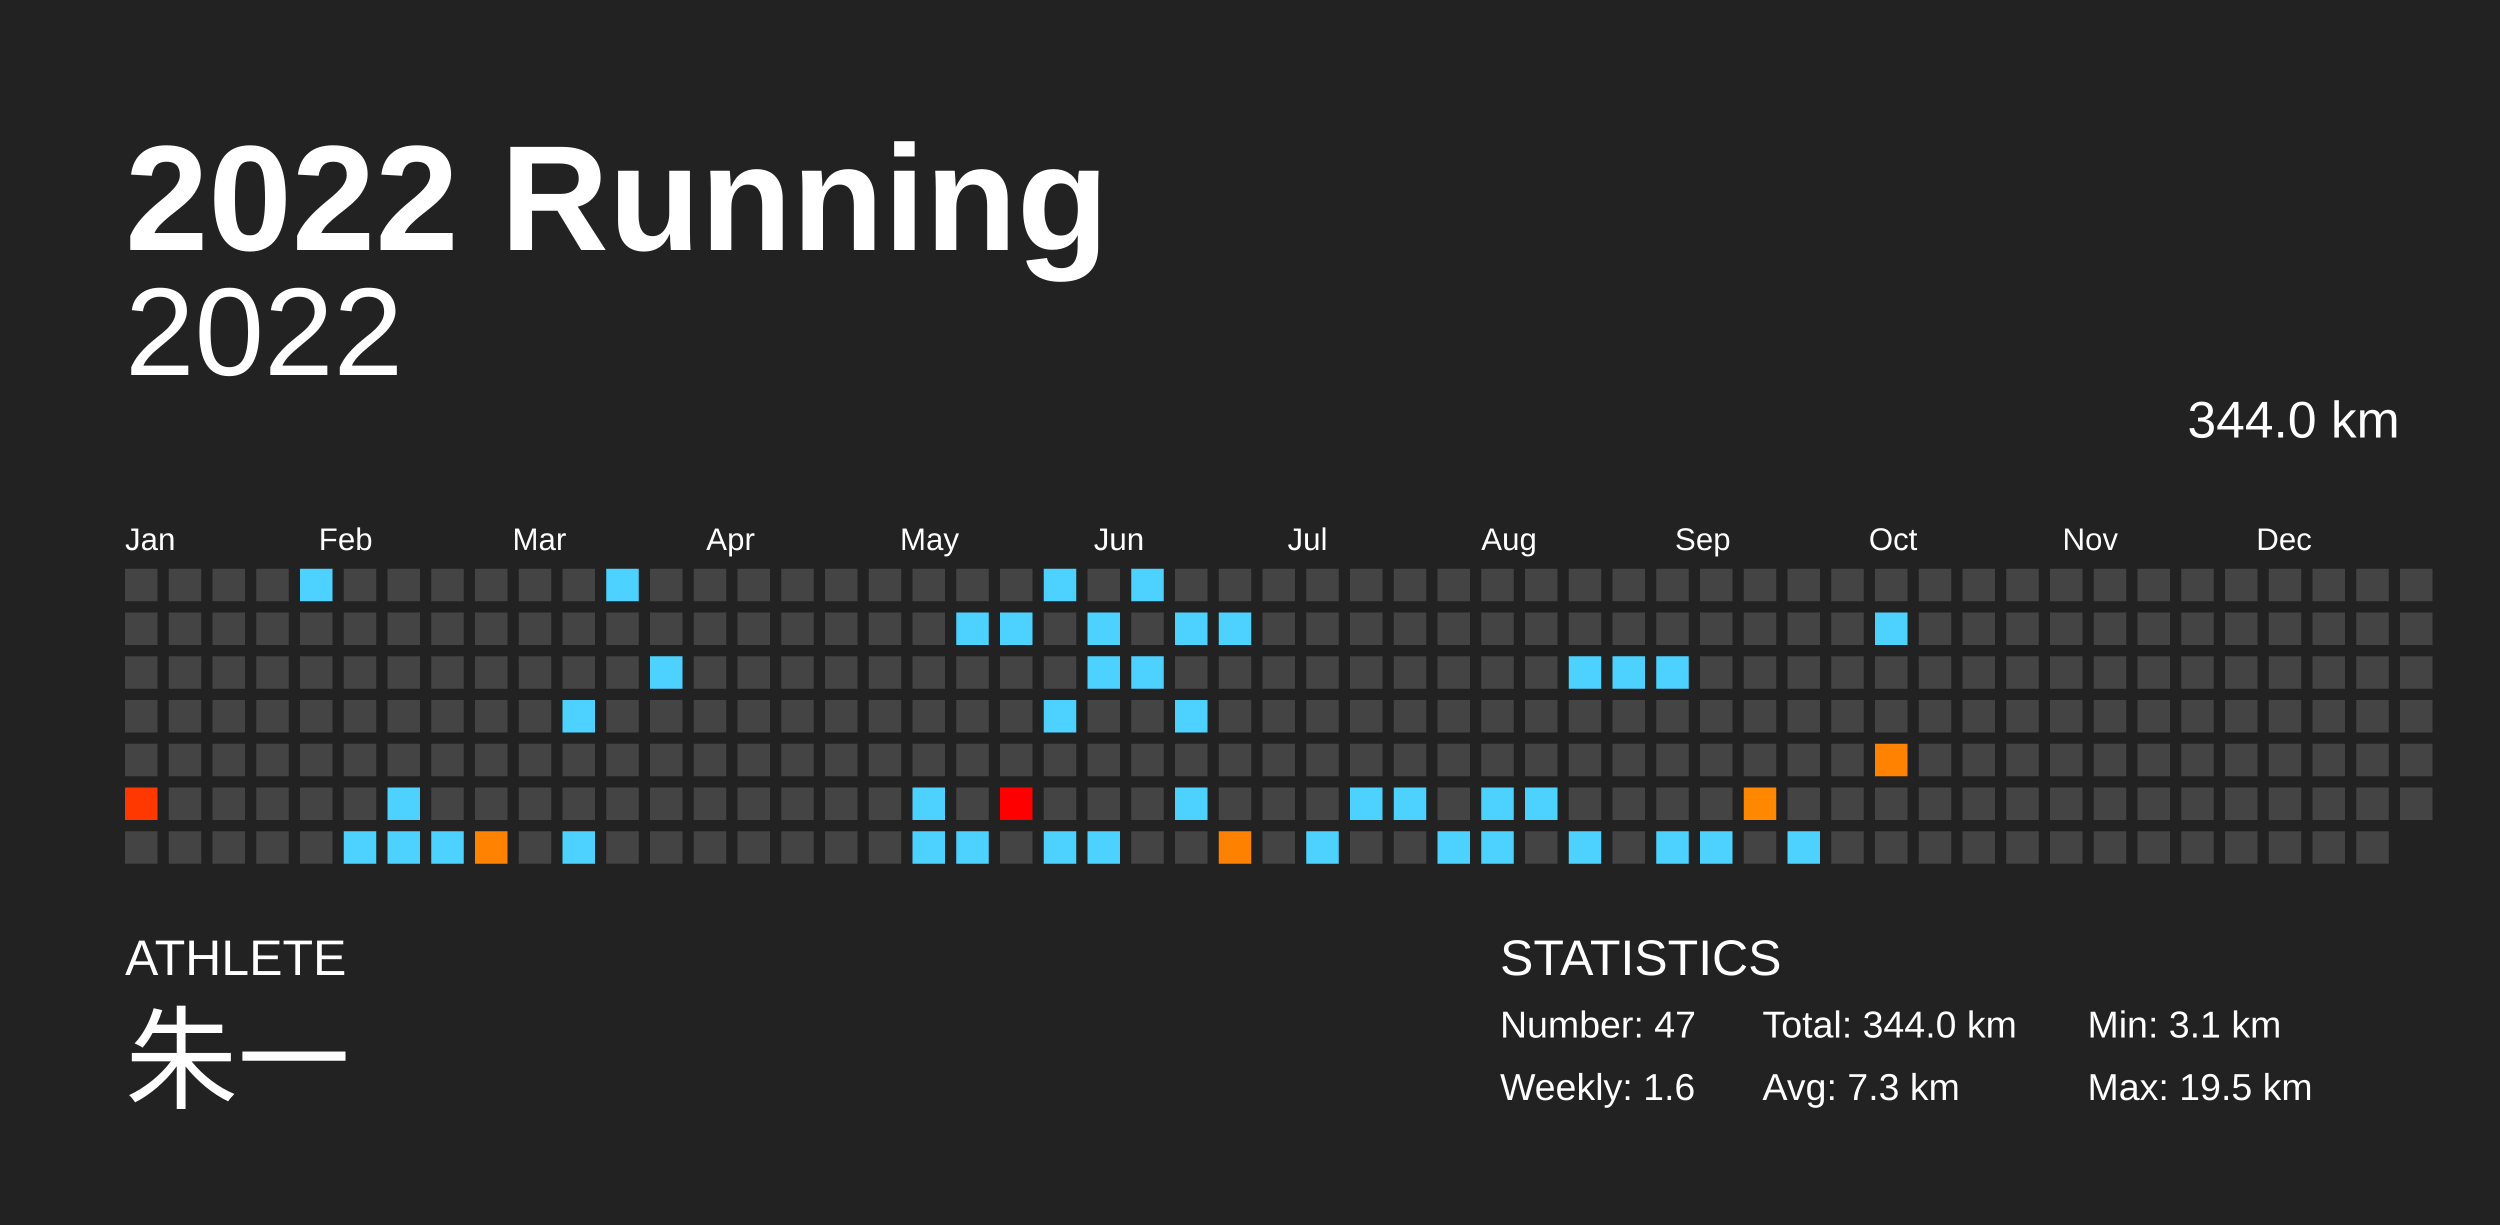
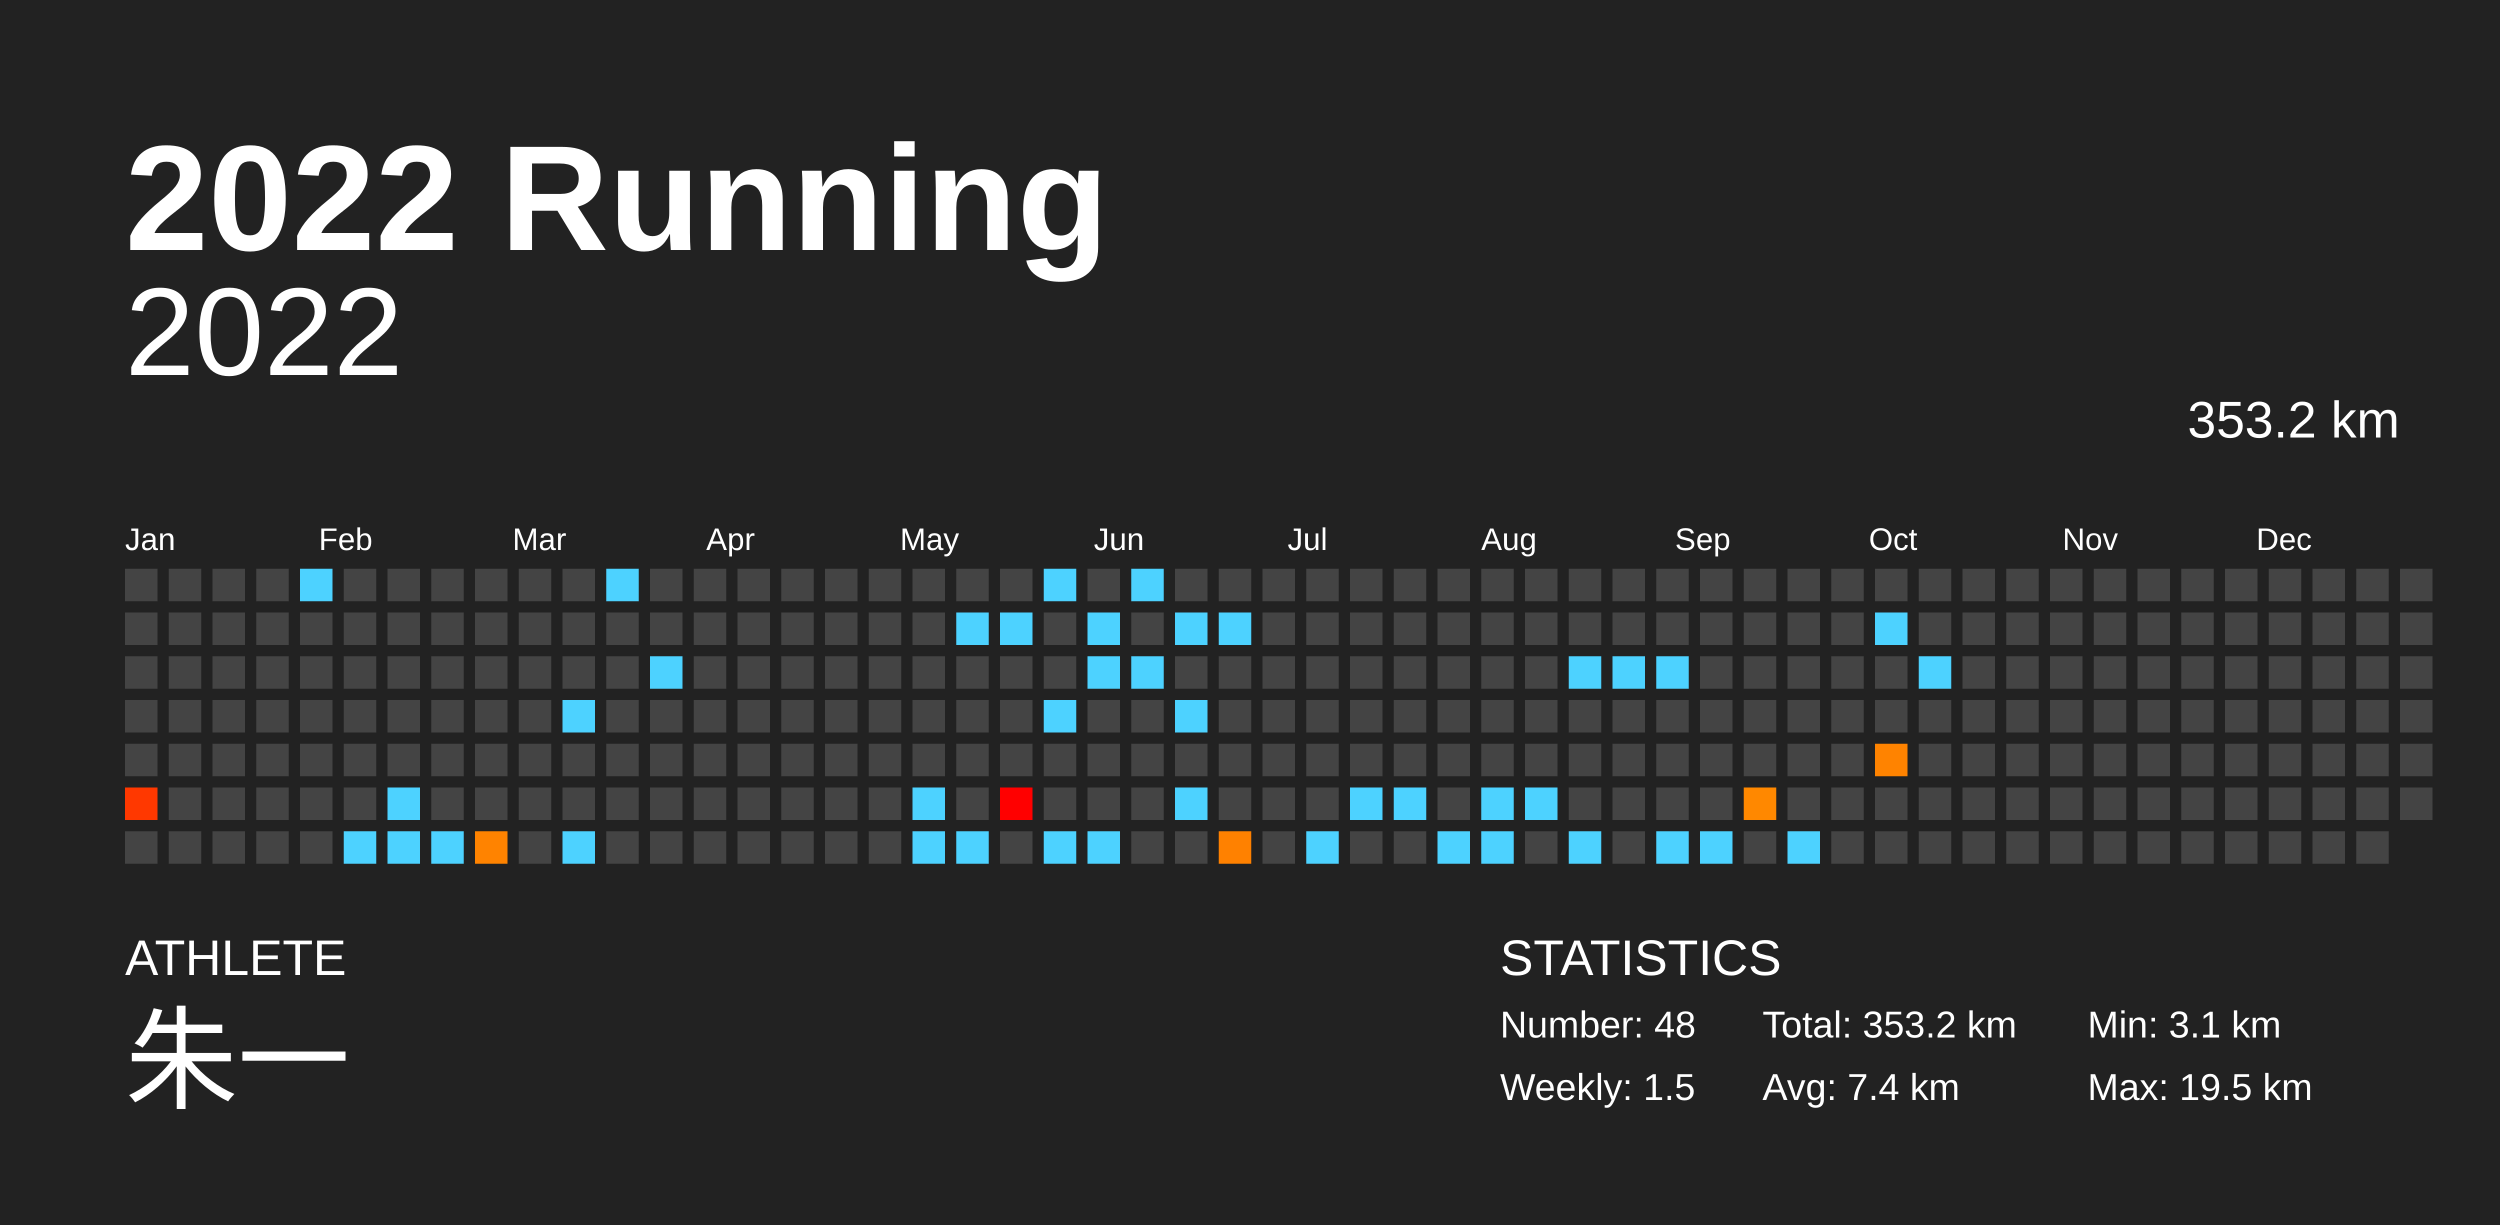
<svg xmlns="http://www.w3.org/2000/svg" baseProfile="full" height="98mm" version="1.1" viewBox="0,0,200,98" width="200mm">
  <defs />
  <rect fill="#222222" height="98" width="200" x="0" y="0" />
  <text fill="#FFFFFF" style="font-size:12px; font-family:Arial; font-weight:bold;" x="10" y="20">2022 Running</text>
  <text fill="#FFFFFF" style="font-size:4px; font-family:Arial" x="10" y="78">ATHLETE</text>
  <text fill="#FFFFFF" style="font-size:9px; font-family:Arial" x="10" y="88">朱一</text>
  <text fill="#FFFFFF" style="font-size:4px; font-family:Arial" x="120" y="78">STATISTICS</text>
-   <text fill="#FFFFFF" style="font-size:3px; font-family:Arial" x="120" y="83">Number: 47</text>
-   <text fill="#FFFFFF" style="font-size:3px; font-family:Arial" x="120" y="88">Weekly: 1.6</text>
-   <text fill="#FFFFFF" style="font-size:3px; font-family:Arial" x="141" y="83">Total: 344.0 km</text>
-   <text fill="#FFFFFF" style="font-size:3px; font-family:Arial" x="141" y="88">Avg: 7.3 km</text>
+   <text fill="#FFFFFF" style="font-size:3px; font-family:Arial" x="120" y="83">Number: 48</text>
+   <text fill="#FFFFFF" style="font-size:3px; font-family:Arial" x="120" y="88">Weekly: 1.5</text>
+   <text fill="#FFFFFF" style="font-size:3px; font-family:Arial" x="141" y="83">Total: 353.2 km</text>
+   <text fill="#FFFFFF" style="font-size:3px; font-family:Arial" x="141" y="88">Avg: 7.4 km</text>
  <text fill="#FFFFFF" style="font-size:3px; font-family:Arial" x="167" y="83">Min: 3.1 km</text>
  <text fill="#FFFFFF" style="font-size:3px; font-family:Arial" x="167" y="88">Max: 19.5 km</text>
  <text alignment-baseline="hanging" fill="#FFFFFF" style="font-size:10.0px; font-family:Arial;" x="10" y="30">2022</text>
-   <text alignment-baseline="hanging" fill="#FFFFFF" style="font-size:4.125px; font-family:Arial;" x="175" y="35">344.0 km</text>
+   <text alignment-baseline="hanging" fill="#FFFFFF" style="font-size:4.125px; font-family:Arial;" x="175" y="35">353.2 km</text>
  <text fill="#FFFFFF" style="font-size:2.5px; font-family:Arial" x="10.0" y="44">Jan</text>
  <text fill="#FFFFFF" style="font-size:2.5px; font-family:Arial" x="25.5" y="44">Feb</text>
  <text fill="#FFFFFF" style="font-size:2.5px; font-family:Arial" x="41.0" y="44">Mar</text>
  <text fill="#FFFFFF" style="font-size:2.5px; font-family:Arial" x="56.5" y="44">Apr</text>
  <text fill="#FFFFFF" style="font-size:2.5px; font-family:Arial" x="72.0" y="44">May</text>
  <text fill="#FFFFFF" style="font-size:2.5px; font-family:Arial" x="87.5" y="44">Jun</text>
  <text fill="#FFFFFF" style="font-size:2.5px; font-family:Arial" x="103.0" y="44">Jul</text>
  <text fill="#FFFFFF" style="font-size:2.5px; font-family:Arial" x="118.5" y="44">Aug</text>
  <text fill="#FFFFFF" style="font-size:2.5px; font-family:Arial" x="134.0" y="44">Sep</text>
  <text fill="#FFFFFF" style="font-size:2.5px; font-family:Arial" x="149.5" y="44">Oct</text>
  <text fill="#FFFFFF" style="font-size:2.5px; font-family:Arial" x="165.0" y="44">Nov</text>
  <text fill="#FFFFFF" style="font-size:2.5px; font-family:Arial" x="180.5" y="44">Dec</text>
  <rect fill="#444444" height="2.6" width="2.6" x="10.0" y="45.5" />
  <rect fill="#444444" height="2.6" width="2.6" x="10.0" y="49.0" />
  <rect fill="#444444" height="2.6" width="2.6" x="10.0" y="52.5" />
  <rect fill="#444444" height="2.6" width="2.6" x="10.0" y="56.0" />
  <rect fill="#444444" height="2.6" width="2.6" x="10.0" y="59.5" />
  <rect fill="#ff3800" height="2.6" width="2.6" x="10.0" y="63.0" />
  <rect fill="#444444" height="2.6" width="2.6" x="10.0" y="66.5" />
  <rect fill="#444444" height="2.6" width="2.6" x="13.5" y="45.5" />
  <rect fill="#444444" height="2.6" width="2.6" x="13.5" y="49.0" />
  <rect fill="#444444" height="2.6" width="2.6" x="13.5" y="52.5" />
  <rect fill="#444444" height="2.6" width="2.6" x="13.5" y="56.0" />
  <rect fill="#444444" height="2.6" width="2.6" x="13.5" y="59.5" />
  <rect fill="#444444" height="2.6" width="2.6" x="13.5" y="63.0" />
  <rect fill="#444444" height="2.6" width="2.6" x="13.5" y="66.5" />
  <rect fill="#444444" height="2.6" width="2.6" x="17.0" y="45.5" />
  <rect fill="#444444" height="2.6" width="2.6" x="17.0" y="49.0" />
  <rect fill="#444444" height="2.6" width="2.6" x="17.0" y="52.5" />
  <rect fill="#444444" height="2.6" width="2.6" x="17.0" y="56.0" />
  <rect fill="#444444" height="2.6" width="2.6" x="17.0" y="59.5" />
  <rect fill="#444444" height="2.6" width="2.6" x="17.0" y="63.0" />
  <rect fill="#444444" height="2.6" width="2.6" x="17.0" y="66.5" />
  <rect fill="#444444" height="2.6" width="2.6" x="20.5" y="45.5" />
  <rect fill="#444444" height="2.6" width="2.6" x="20.5" y="49.0" />
  <rect fill="#444444" height="2.6" width="2.6" x="20.5" y="52.5" />
  <rect fill="#444444" height="2.6" width="2.6" x="20.5" y="56.0" />
  <rect fill="#444444" height="2.6" width="2.6" x="20.5" y="59.5" />
  <rect fill="#444444" height="2.6" width="2.6" x="20.5" y="63.0" />
  <rect fill="#444444" height="2.6" width="2.6" x="20.5" y="66.5" />
  <rect fill="#4dd2ff" height="2.6" width="2.6" x="24.0" y="45.5" />
  <rect fill="#444444" height="2.6" width="2.6" x="24.0" y="49.0" />
  <rect fill="#444444" height="2.6" width="2.6" x="24.0" y="52.5" />
  <rect fill="#444444" height="2.6" width="2.6" x="24.0" y="56.0" />
  <rect fill="#444444" height="2.6" width="2.6" x="24.0" y="59.5" />
  <rect fill="#444444" height="2.6" width="2.6" x="24.0" y="63.0" />
  <rect fill="#444444" height="2.6" width="2.6" x="24.0" y="66.5" />
  <rect fill="#444444" height="2.6" width="2.6" x="27.5" y="45.5" />
  <rect fill="#444444" height="2.6" width="2.6" x="27.5" y="49.0" />
  <rect fill="#444444" height="2.6" width="2.6" x="27.5" y="52.5" />
  <rect fill="#444444" height="2.6" width="2.6" x="27.5" y="56.0" />
  <rect fill="#444444" height="2.6" width="2.6" x="27.5" y="59.5" />
  <rect fill="#444444" height="2.6" width="2.6" x="27.5" y="63.0" />
  <rect fill="#4dd2ff" height="2.6" width="2.6" x="27.5" y="66.5" />
  <rect fill="#444444" height="2.6" width="2.6" x="31.0" y="45.5" />
  <rect fill="#444444" height="2.6" width="2.6" x="31.0" y="49.0" />
  <rect fill="#444444" height="2.6" width="2.6" x="31.0" y="52.5" />
  <rect fill="#444444" height="2.6" width="2.6" x="31.0" y="56.0" />
  <rect fill="#444444" height="2.6" width="2.6" x="31.0" y="59.5" />
  <rect fill="#4dd2ff" height="2.6" width="2.6" x="31.0" y="63.0" />
  <rect fill="#4dd2ff" height="2.6" width="2.6" x="31.0" y="66.5" />
  <rect fill="#444444" height="2.6" width="2.6" x="34.5" y="45.5" />
  <rect fill="#444444" height="2.6" width="2.6" x="34.5" y="49.0" />
  <rect fill="#444444" height="2.6" width="2.6" x="34.5" y="52.5" />
  <rect fill="#444444" height="2.6" width="2.6" x="34.5" y="56.0" />
  <rect fill="#444444" height="2.6" width="2.6" x="34.5" y="59.5" />
  <rect fill="#444444" height="2.6" width="2.6" x="34.5" y="63.0" />
  <rect fill="#4dd2ff" height="2.6" width="2.6" x="34.5" y="66.5" />
  <rect fill="#444444" height="2.6" width="2.6" x="38.0" y="45.5" />
  <rect fill="#444444" height="2.6" width="2.6" x="38.0" y="49.0" />
  <rect fill="#444444" height="2.6" width="2.6" x="38.0" y="52.5" />
  <rect fill="#444444" height="2.6" width="2.6" x="38.0" y="56.0" />
  <rect fill="#444444" height="2.6" width="2.6" x="38.0" y="59.5" />
  <rect fill="#444444" height="2.6" width="2.6" x="38.0" y="63.0" />
  <rect fill="#ff8300" height="2.6" width="2.6" x="38.0" y="66.5" />
  <rect fill="#444444" height="2.6" width="2.6" x="41.5" y="45.5" />
  <rect fill="#444444" height="2.6" width="2.6" x="41.5" y="49.0" />
  <rect fill="#444444" height="2.6" width="2.6" x="41.5" y="52.5" />
  <rect fill="#444444" height="2.6" width="2.6" x="41.5" y="56.0" />
  <rect fill="#444444" height="2.6" width="2.6" x="41.5" y="59.5" />
  <rect fill="#444444" height="2.6" width="2.6" x="41.5" y="63.0" />
  <rect fill="#444444" height="2.6" width="2.6" x="41.5" y="66.5" />
  <rect fill="#444444" height="2.6" width="2.6" x="45.0" y="45.5" />
  <rect fill="#444444" height="2.6" width="2.6" x="45.0" y="49.0" />
  <rect fill="#444444" height="2.6" width="2.6" x="45.0" y="52.5" />
  <rect fill="#4dd2ff" height="2.6" width="2.6" x="45.0" y="56.0" />
  <rect fill="#444444" height="2.6" width="2.6" x="45.0" y="59.5" />
  <rect fill="#444444" height="2.6" width="2.6" x="45.0" y="63.0" />
  <rect fill="#4dd2ff" height="2.6" width="2.6" x="45.0" y="66.5" />
  <rect fill="#4dd2ff" height="2.6" width="2.6" x="48.5" y="45.5" />
  <rect fill="#444444" height="2.6" width="2.6" x="48.5" y="49.0" />
  <rect fill="#444444" height="2.6" width="2.6" x="48.5" y="52.5" />
  <rect fill="#444444" height="2.6" width="2.6" x="48.5" y="56.0" />
  <rect fill="#444444" height="2.6" width="2.6" x="48.5" y="59.5" />
  <rect fill="#444444" height="2.6" width="2.6" x="48.5" y="63.0" />
  <rect fill="#444444" height="2.6" width="2.6" x="48.5" y="66.5" />
  <rect fill="#444444" height="2.6" width="2.6" x="52.0" y="45.5" />
  <rect fill="#444444" height="2.6" width="2.6" x="52.0" y="49.0" />
  <rect fill="#4dd2ff" height="2.6" width="2.6" x="52.0" y="52.5" />
  <rect fill="#444444" height="2.6" width="2.6" x="52.0" y="56.0" />
  <rect fill="#444444" height="2.6" width="2.6" x="52.0" y="59.5" />
  <rect fill="#444444" height="2.6" width="2.6" x="52.0" y="63.0" />
  <rect fill="#444444" height="2.6" width="2.6" x="52.0" y="66.5" />
  <rect fill="#444444" height="2.6" width="2.6" x="55.5" y="45.5" />
  <rect fill="#444444" height="2.6" width="2.6" x="55.5" y="49.0" />
  <rect fill="#444444" height="2.6" width="2.6" x="55.5" y="52.5" />
  <rect fill="#444444" height="2.6" width="2.6" x="55.5" y="56.0" />
  <rect fill="#444444" height="2.6" width="2.6" x="55.5" y="59.5" />
  <rect fill="#444444" height="2.6" width="2.6" x="55.5" y="63.0" />
  <rect fill="#444444" height="2.6" width="2.6" x="55.5" y="66.5" />
  <rect fill="#444444" height="2.6" width="2.6" x="59.0" y="45.5" />
  <rect fill="#444444" height="2.6" width="2.6" x="59.0" y="49.0" />
  <rect fill="#444444" height="2.6" width="2.6" x="59.0" y="52.5" />
  <rect fill="#444444" height="2.6" width="2.6" x="59.0" y="56.0" />
  <rect fill="#444444" height="2.6" width="2.6" x="59.0" y="59.5" />
  <rect fill="#444444" height="2.6" width="2.6" x="59.0" y="63.0" />
  <rect fill="#444444" height="2.6" width="2.6" x="59.0" y="66.5" />
  <rect fill="#444444" height="2.6" width="2.6" x="62.5" y="45.5" />
  <rect fill="#444444" height="2.6" width="2.6" x="62.5" y="49.0" />
  <rect fill="#444444" height="2.6" width="2.6" x="62.5" y="52.5" />
  <rect fill="#444444" height="2.6" width="2.6" x="62.5" y="56.0" />
  <rect fill="#444444" height="2.6" width="2.6" x="62.5" y="59.5" />
  <rect fill="#444444" height="2.6" width="2.6" x="62.5" y="63.0" />
  <rect fill="#444444" height="2.6" width="2.6" x="62.5" y="66.5" />
  <rect fill="#444444" height="2.6" width="2.6" x="66.0" y="45.5" />
  <rect fill="#444444" height="2.6" width="2.6" x="66.0" y="49.0" />
  <rect fill="#444444" height="2.6" width="2.6" x="66.0" y="52.5" />
  <rect fill="#444444" height="2.6" width="2.6" x="66.0" y="56.0" />
  <rect fill="#444444" height="2.6" width="2.6" x="66.0" y="59.5" />
  <rect fill="#444444" height="2.6" width="2.6" x="66.0" y="63.0" />
  <rect fill="#444444" height="2.6" width="2.6" x="66.0" y="66.5" />
  <rect fill="#444444" height="2.6" width="2.6" x="69.5" y="45.5" />
  <rect fill="#444444" height="2.6" width="2.6" x="69.5" y="49.0" />
  <rect fill="#444444" height="2.6" width="2.6" x="69.5" y="52.5" />
  <rect fill="#444444" height="2.6" width="2.6" x="69.5" y="56.0" />
  <rect fill="#444444" height="2.6" width="2.6" x="69.5" y="59.5" />
  <rect fill="#444444" height="2.6" width="2.6" x="69.5" y="63.0" />
  <rect fill="#444444" height="2.6" width="2.6" x="69.5" y="66.5" />
  <rect fill="#444444" height="2.6" width="2.6" x="73.0" y="45.5" />
  <rect fill="#444444" height="2.6" width="2.6" x="73.0" y="49.0" />
  <rect fill="#444444" height="2.6" width="2.6" x="73.0" y="52.5" />
  <rect fill="#444444" height="2.6" width="2.6" x="73.0" y="56.0" />
  <rect fill="#444444" height="2.6" width="2.6" x="73.0" y="59.5" />
  <rect fill="#4dd2ff" height="2.6" width="2.6" x="73.0" y="63.0" />
  <rect fill="#4dd2ff" height="2.6" width="2.6" x="73.0" y="66.5" />
  <rect fill="#444444" height="2.6" width="2.6" x="76.5" y="45.5" />
  <rect fill="#4dd2ff" height="2.6" width="2.6" x="76.5" y="49.0" />
  <rect fill="#444444" height="2.6" width="2.6" x="76.5" y="52.5" />
  <rect fill="#444444" height="2.6" width="2.6" x="76.5" y="56.0" />
  <rect fill="#444444" height="2.6" width="2.6" x="76.5" y="59.5" />
  <rect fill="#444444" height="2.6" width="2.6" x="76.5" y="63.0" />
  <rect fill="#4dd2ff" height="2.6" width="2.6" x="76.5" y="66.5" />
  <rect fill="#444444" height="2.6" width="2.6" x="80.0" y="45.5" />
  <rect fill="#4dd2ff" height="2.6" width="2.6" x="80.0" y="49.0" />
  <rect fill="#444444" height="2.6" width="2.6" x="80.0" y="52.5" />
  <rect fill="#444444" height="2.6" width="2.6" x="80.0" y="56.0" />
  <rect fill="#444444" height="2.6" width="2.6" x="80.0" y="59.5" />
  <rect fill="#ff0000" height="2.6" width="2.6" x="80.0" y="63.0" />
  <rect fill="#444444" height="2.6" width="2.6" x="80.0" y="66.5" />
  <rect fill="#4dd2ff" height="2.6" width="2.6" x="83.5" y="45.5" />
  <rect fill="#444444" height="2.6" width="2.6" x="83.5" y="49.0" />
  <rect fill="#444444" height="2.6" width="2.6" x="83.5" y="52.5" />
  <rect fill="#4dd2ff" height="2.6" width="2.6" x="83.5" y="56.0" />
  <rect fill="#444444" height="2.6" width="2.6" x="83.5" y="59.5" />
  <rect fill="#444444" height="2.6" width="2.6" x="83.5" y="63.0" />
  <rect fill="#4dd2ff" height="2.6" width="2.6" x="83.5" y="66.5" />
  <rect fill="#444444" height="2.6" width="2.6" x="87.0" y="45.5" />
  <rect fill="#4dd2ff" height="2.6" width="2.6" x="87.0" y="49.0" />
  <rect fill="#4dd2ff" height="2.6" width="2.6" x="87.0" y="52.5" />
  <rect fill="#444444" height="2.6" width="2.6" x="87.0" y="56.0" />
  <rect fill="#444444" height="2.6" width="2.6" x="87.0" y="59.5" />
  <rect fill="#444444" height="2.6" width="2.6" x="87.0" y="63.0" />
  <rect fill="#4dd2ff" height="2.6" width="2.6" x="87.0" y="66.5" />
  <rect fill="#4dd2ff" height="2.6" width="2.6" x="90.5" y="45.5" />
  <rect fill="#444444" height="2.6" width="2.6" x="90.5" y="49.0" />
  <rect fill="#4dd2ff" height="2.6" width="2.6" x="90.5" y="52.5" />
  <rect fill="#444444" height="2.6" width="2.6" x="90.5" y="56.0" />
  <rect fill="#444444" height="2.6" width="2.6" x="90.5" y="59.5" />
  <rect fill="#444444" height="2.6" width="2.6" x="90.5" y="63.0" />
  <rect fill="#444444" height="2.6" width="2.6" x="90.5" y="66.5" />
  <rect fill="#444444" height="2.6" width="2.6" x="94.0" y="45.5" />
  <rect fill="#4dd2ff" height="2.6" width="2.6" x="94.0" y="49.0" />
  <rect fill="#444444" height="2.6" width="2.6" x="94.0" y="52.5" />
  <rect fill="#4dd2ff" height="2.6" width="2.6" x="94.0" y="56.0" />
  <rect fill="#444444" height="2.6" width="2.6" x="94.0" y="59.5" />
  <rect fill="#4dd2ff" height="2.6" width="2.6" x="94.0" y="63.0" />
  <rect fill="#444444" height="2.6" width="2.6" x="94.0" y="66.5" />
  <rect fill="#444444" height="2.6" width="2.6" x="97.5" y="45.5" />
  <rect fill="#4dd2ff" height="2.6" width="2.6" x="97.5" y="49.0" />
  <rect fill="#444444" height="2.6" width="2.6" x="97.5" y="52.5" />
  <rect fill="#444444" height="2.6" width="2.6" x="97.5" y="56.0" />
  <rect fill="#444444" height="2.6" width="2.6" x="97.5" y="59.5" />
  <rect fill="#444444" height="2.6" width="2.6" x="97.5" y="63.0" />
  <rect fill="#ff8100" height="2.6" width="2.6" x="97.5" y="66.5" />
  <rect fill="#444444" height="2.6" width="2.6" x="101.0" y="45.5" />
  <rect fill="#444444" height="2.6" width="2.6" x="101.0" y="49.0" />
  <rect fill="#444444" height="2.6" width="2.6" x="101.0" y="52.5" />
  <rect fill="#444444" height="2.6" width="2.6" x="101.0" y="56.0" />
  <rect fill="#444444" height="2.6" width="2.6" x="101.0" y="59.5" />
  <rect fill="#444444" height="2.6" width="2.6" x="101.0" y="63.0" />
  <rect fill="#444444" height="2.6" width="2.6" x="101.0" y="66.5" />
  <rect fill="#444444" height="2.6" width="2.6" x="104.5" y="45.5" />
  <rect fill="#444444" height="2.6" width="2.6" x="104.5" y="49.0" />
  <rect fill="#444444" height="2.6" width="2.6" x="104.5" y="52.5" />
  <rect fill="#444444" height="2.6" width="2.6" x="104.5" y="56.0" />
  <rect fill="#444444" height="2.6" width="2.6" x="104.5" y="59.5" />
  <rect fill="#444444" height="2.6" width="2.6" x="104.5" y="63.0" />
  <rect fill="#4dd2ff" height="2.6" width="2.6" x="104.5" y="66.5" />
  <rect fill="#444444" height="2.6" width="2.6" x="108.0" y="45.5" />
  <rect fill="#444444" height="2.6" width="2.6" x="108.0" y="49.0" />
  <rect fill="#444444" height="2.6" width="2.6" x="108.0" y="52.5" />
  <rect fill="#444444" height="2.6" width="2.6" x="108.0" y="56.0" />
  <rect fill="#444444" height="2.6" width="2.6" x="108.0" y="59.5" />
  <rect fill="#4dd2ff" height="2.6" width="2.6" x="108.0" y="63.0" />
  <rect fill="#444444" height="2.6" width="2.6" x="108.0" y="66.5" />
  <rect fill="#444444" height="2.6" width="2.6" x="111.5" y="45.5" />
  <rect fill="#444444" height="2.6" width="2.6" x="111.5" y="49.0" />
  <rect fill="#444444" height="2.6" width="2.6" x="111.5" y="52.5" />
  <rect fill="#444444" height="2.6" width="2.6" x="111.5" y="56.0" />
  <rect fill="#444444" height="2.6" width="2.6" x="111.5" y="59.5" />
  <rect fill="#4dd2ff" height="2.6" width="2.6" x="111.5" y="63.0" />
  <rect fill="#444444" height="2.6" width="2.6" x="111.5" y="66.5" />
  <rect fill="#444444" height="2.6" width="2.6" x="115.0" y="45.5" />
  <rect fill="#444444" height="2.6" width="2.6" x="115.0" y="49.0" />
  <rect fill="#444444" height="2.6" width="2.6" x="115.0" y="52.5" />
  <rect fill="#444444" height="2.6" width="2.6" x="115.0" y="56.0" />
  <rect fill="#444444" height="2.6" width="2.6" x="115.0" y="59.5" />
  <rect fill="#444444" height="2.6" width="2.6" x="115.0" y="63.0" />
  <rect fill="#4dd2ff" height="2.6" width="2.6" x="115.0" y="66.5" />
  <rect fill="#444444" height="2.6" width="2.6" x="118.5" y="45.5" />
  <rect fill="#444444" height="2.6" width="2.6" x="118.5" y="49.0" />
  <rect fill="#444444" height="2.6" width="2.6" x="118.5" y="52.5" />
  <rect fill="#444444" height="2.6" width="2.6" x="118.5" y="56.0" />
  <rect fill="#444444" height="2.6" width="2.6" x="118.5" y="59.5" />
  <rect fill="#4dd2ff" height="2.6" width="2.6" x="118.5" y="63.0" />
  <rect fill="#4dd2ff" height="2.6" width="2.6" x="118.5" y="66.5" />
  <rect fill="#444444" height="2.6" width="2.6" x="122.0" y="45.5" />
  <rect fill="#444444" height="2.6" width="2.6" x="122.0" y="49.0" />
  <rect fill="#444444" height="2.6" width="2.6" x="122.0" y="52.5" />
  <rect fill="#444444" height="2.6" width="2.6" x="122.0" y="56.0" />
  <rect fill="#444444" height="2.6" width="2.6" x="122.0" y="59.5" />
  <rect fill="#4dd2ff" height="2.6" width="2.6" x="122.0" y="63.0" />
  <rect fill="#444444" height="2.6" width="2.6" x="122.0" y="66.5" />
  <rect fill="#444444" height="2.6" width="2.6" x="125.5" y="45.5" />
  <rect fill="#444444" height="2.6" width="2.6" x="125.5" y="49.0" />
  <rect fill="#4dd2ff" height="2.6" width="2.6" x="125.5" y="52.5" />
  <rect fill="#444444" height="2.6" width="2.6" x="125.5" y="56.0" />
  <rect fill="#444444" height="2.6" width="2.6" x="125.5" y="59.5" />
  <rect fill="#444444" height="2.6" width="2.6" x="125.5" y="63.0" />
  <rect fill="#4dd2ff" height="2.6" width="2.6" x="125.5" y="66.5" />
  <rect fill="#444444" height="2.6" width="2.6" x="129.0" y="45.5" />
  <rect fill="#444444" height="2.6" width="2.6" x="129.0" y="49.0" />
  <rect fill="#4dd2ff" height="2.6" width="2.6" x="129.0" y="52.5" />
  <rect fill="#444444" height="2.6" width="2.6" x="129.0" y="56.0" />
  <rect fill="#444444" height="2.6" width="2.6" x="129.0" y="59.5" />
  <rect fill="#444444" height="2.6" width="2.6" x="129.0" y="63.0" />
  <rect fill="#444444" height="2.6" width="2.6" x="129.0" y="66.5" />
  <rect fill="#444444" height="2.6" width="2.6" x="132.5" y="45.5" />
  <rect fill="#444444" height="2.6" width="2.6" x="132.5" y="49.0" />
  <rect fill="#4dd2ff" height="2.6" width="2.6" x="132.5" y="52.5" />
  <rect fill="#444444" height="2.6" width="2.6" x="132.5" y="56.0" />
  <rect fill="#444444" height="2.6" width="2.6" x="132.5" y="59.5" />
  <rect fill="#444444" height="2.6" width="2.6" x="132.5" y="63.0" />
  <rect fill="#4dd2ff" height="2.6" width="2.6" x="132.5" y="66.5" />
  <rect fill="#444444" height="2.6" width="2.6" x="136.0" y="45.5" />
  <rect fill="#444444" height="2.6" width="2.6" x="136.0" y="49.0" />
  <rect fill="#444444" height="2.6" width="2.6" x="136.0" y="52.5" />
  <rect fill="#444444" height="2.6" width="2.6" x="136.0" y="56.0" />
  <rect fill="#444444" height="2.6" width="2.6" x="136.0" y="59.5" />
  <rect fill="#444444" height="2.6" width="2.6" x="136.0" y="63.0" />
  <rect fill="#4dd2ff" height="2.6" width="2.6" x="136.0" y="66.5" />
  <rect fill="#444444" height="2.6" width="2.6" x="139.5" y="45.5" />
  <rect fill="#444444" height="2.6" width="2.6" x="139.5" y="49.0" />
  <rect fill="#444444" height="2.6" width="2.6" x="139.5" y="52.5" />
  <rect fill="#444444" height="2.6" width="2.6" x="139.5" y="56.0" />
  <rect fill="#444444" height="2.6" width="2.6" x="139.5" y="59.5" />
  <rect fill="#ff8800" height="2.6" width="2.6" x="139.5" y="63.0" />
  <rect fill="#444444" height="2.6" width="2.6" x="139.5" y="66.5" />
  <rect fill="#444444" height="2.6" width="2.6" x="143.0" y="45.5" />
  <rect fill="#444444" height="2.6" width="2.6" x="143.0" y="49.0" />
  <rect fill="#444444" height="2.6" width="2.6" x="143.0" y="52.5" />
  <rect fill="#444444" height="2.6" width="2.6" x="143.0" y="56.0" />
  <rect fill="#444444" height="2.6" width="2.6" x="143.0" y="59.5" />
  <rect fill="#444444" height="2.6" width="2.6" x="143.0" y="63.0" />
  <rect fill="#4dd2ff" height="2.6" width="2.6" x="143.0" y="66.5" />
  <rect fill="#444444" height="2.6" width="2.6" x="146.5" y="45.5" />
  <rect fill="#444444" height="2.6" width="2.6" x="146.5" y="49.0" />
  <rect fill="#444444" height="2.6" width="2.6" x="146.5" y="52.5" />
  <rect fill="#444444" height="2.6" width="2.6" x="146.5" y="56.0" />
  <rect fill="#444444" height="2.6" width="2.6" x="146.5" y="59.5" />
  <rect fill="#444444" height="2.6" width="2.6" x="146.5" y="63.0" />
  <rect fill="#444444" height="2.6" width="2.6" x="146.5" y="66.5" />
  <rect fill="#444444" height="2.6" width="2.6" x="150.0" y="45.5" />
  <rect fill="#4dd2ff" height="2.6" width="2.6" x="150.0" y="49.0" />
  <rect fill="#444444" height="2.6" width="2.6" x="150.0" y="52.5" />
  <rect fill="#444444" height="2.6" width="2.6" x="150.0" y="56.0" />
  <rect fill="#ff8300" height="2.6" width="2.6" x="150.0" y="59.5" />
  <rect fill="#444444" height="2.6" width="2.6" x="150.0" y="63.0" />
  <rect fill="#444444" height="2.6" width="2.6" x="150.0" y="66.5" />
  <rect fill="#444444" height="2.6" width="2.6" x="153.5" y="45.5" />
  <rect fill="#444444" height="2.6" width="2.6" x="153.5" y="49.0" />
-   <rect fill="#444444" height="2.6" width="2.6" x="153.5" y="52.5" />
+   <rect fill="#4dd2ff" height="2.6" width="2.6" x="153.5" y="52.5" />
  <rect fill="#444444" height="2.6" width="2.6" x="153.5" y="56.0" />
  <rect fill="#444444" height="2.6" width="2.6" x="153.5" y="59.5" />
  <rect fill="#444444" height="2.6" width="2.6" x="153.5" y="63.0" />
  <rect fill="#444444" height="2.6" width="2.6" x="153.5" y="66.5" />
  <rect fill="#444444" height="2.6" width="2.6" x="157.0" y="45.5" />
  <rect fill="#444444" height="2.6" width="2.6" x="157.0" y="49.0" />
  <rect fill="#444444" height="2.6" width="2.6" x="157.0" y="52.5" />
  <rect fill="#444444" height="2.6" width="2.6" x="157.0" y="56.0" />
  <rect fill="#444444" height="2.6" width="2.6" x="157.0" y="59.5" />
  <rect fill="#444444" height="2.6" width="2.6" x="157.0" y="63.0" />
  <rect fill="#444444" height="2.6" width="2.6" x="157.0" y="66.5" />
  <rect fill="#444444" height="2.6" width="2.6" x="160.5" y="45.5" />
  <rect fill="#444444" height="2.6" width="2.6" x="160.5" y="49.0" />
  <rect fill="#444444" height="2.6" width="2.6" x="160.5" y="52.5" />
  <rect fill="#444444" height="2.6" width="2.6" x="160.5" y="56.0" />
  <rect fill="#444444" height="2.6" width="2.6" x="160.5" y="59.5" />
  <rect fill="#444444" height="2.6" width="2.6" x="160.5" y="63.0" />
  <rect fill="#444444" height="2.6" width="2.6" x="160.5" y="66.5" />
  <rect fill="#444444" height="2.6" width="2.6" x="164.0" y="45.5" />
  <rect fill="#444444" height="2.6" width="2.6" x="164.0" y="49.0" />
  <rect fill="#444444" height="2.6" width="2.6" x="164.0" y="52.5" />
  <rect fill="#444444" height="2.6" width="2.6" x="164.0" y="56.0" />
  <rect fill="#444444" height="2.6" width="2.6" x="164.0" y="59.5" />
  <rect fill="#444444" height="2.6" width="2.6" x="164.0" y="63.0" />
  <rect fill="#444444" height="2.6" width="2.6" x="164.0" y="66.5" />
  <rect fill="#444444" height="2.6" width="2.6" x="167.5" y="45.5" />
  <rect fill="#444444" height="2.6" width="2.6" x="167.5" y="49.0" />
  <rect fill="#444444" height="2.6" width="2.6" x="167.5" y="52.5" />
  <rect fill="#444444" height="2.6" width="2.6" x="167.5" y="56.0" />
  <rect fill="#444444" height="2.6" width="2.6" x="167.5" y="59.5" />
  <rect fill="#444444" height="2.6" width="2.6" x="167.5" y="63.0" />
  <rect fill="#444444" height="2.6" width="2.6" x="167.5" y="66.5" />
  <rect fill="#444444" height="2.6" width="2.6" x="171.0" y="45.5" />
  <rect fill="#444444" height="2.6" width="2.6" x="171.0" y="49.0" />
  <rect fill="#444444" height="2.6" width="2.6" x="171.0" y="52.5" />
  <rect fill="#444444" height="2.6" width="2.6" x="171.0" y="56.0" />
  <rect fill="#444444" height="2.6" width="2.6" x="171.0" y="59.5" />
  <rect fill="#444444" height="2.6" width="2.6" x="171.0" y="63.0" />
  <rect fill="#444444" height="2.6" width="2.6" x="171.0" y="66.5" />
  <rect fill="#444444" height="2.6" width="2.6" x="174.5" y="45.5" />
  <rect fill="#444444" height="2.6" width="2.6" x="174.5" y="49.0" />
  <rect fill="#444444" height="2.6" width="2.6" x="174.5" y="52.5" />
  <rect fill="#444444" height="2.6" width="2.6" x="174.5" y="56.0" />
  <rect fill="#444444" height="2.6" width="2.6" x="174.5" y="59.5" />
  <rect fill="#444444" height="2.6" width="2.6" x="174.5" y="63.0" />
  <rect fill="#444444" height="2.6" width="2.6" x="174.5" y="66.5" />
  <rect fill="#444444" height="2.6" width="2.6" x="178.0" y="45.5" />
  <rect fill="#444444" height="2.6" width="2.6" x="178.0" y="49.0" />
  <rect fill="#444444" height="2.6" width="2.6" x="178.0" y="52.5" />
  <rect fill="#444444" height="2.6" width="2.6" x="178.0" y="56.0" />
  <rect fill="#444444" height="2.6" width="2.6" x="178.0" y="59.5" />
  <rect fill="#444444" height="2.6" width="2.6" x="178.0" y="63.0" />
  <rect fill="#444444" height="2.6" width="2.6" x="178.0" y="66.5" />
  <rect fill="#444444" height="2.6" width="2.6" x="181.5" y="45.5" />
  <rect fill="#444444" height="2.6" width="2.6" x="181.5" y="49.0" />
  <rect fill="#444444" height="2.6" width="2.6" x="181.5" y="52.5" />
  <rect fill="#444444" height="2.6" width="2.6" x="181.5" y="56.0" />
  <rect fill="#444444" height="2.6" width="2.6" x="181.5" y="59.5" />
  <rect fill="#444444" height="2.6" width="2.6" x="181.5" y="63.0" />
  <rect fill="#444444" height="2.6" width="2.6" x="181.5" y="66.5" />
  <rect fill="#444444" height="2.6" width="2.6" x="185.0" y="45.5" />
  <rect fill="#444444" height="2.6" width="2.6" x="185.0" y="49.0" />
  <rect fill="#444444" height="2.6" width="2.6" x="185.0" y="52.5" />
  <rect fill="#444444" height="2.6" width="2.6" x="185.0" y="56.0" />
  <rect fill="#444444" height="2.6" width="2.6" x="185.0" y="59.5" />
  <rect fill="#444444" height="2.6" width="2.6" x="185.0" y="63.0" />
  <rect fill="#444444" height="2.6" width="2.6" x="185.0" y="66.5" />
  <rect fill="#444444" height="2.6" width="2.6" x="188.5" y="45.5" />
  <rect fill="#444444" height="2.6" width="2.6" x="188.5" y="49.0" />
  <rect fill="#444444" height="2.6" width="2.6" x="188.5" y="52.5" />
  <rect fill="#444444" height="2.6" width="2.6" x="188.5" y="56.0" />
  <rect fill="#444444" height="2.6" width="2.6" x="188.5" y="59.5" />
  <rect fill="#444444" height="2.6" width="2.6" x="188.5" y="63.0" />
  <rect fill="#444444" height="2.6" width="2.6" x="188.5" y="66.5" />
  <rect fill="#444444" height="2.6" width="2.6" x="192.0" y="45.5" />
  <rect fill="#444444" height="2.6" width="2.6" x="192.0" y="49.0" />
  <rect fill="#444444" height="2.6" width="2.6" x="192.0" y="52.5" />
  <rect fill="#444444" height="2.6" width="2.6" x="192.0" y="56.0" />
  <rect fill="#444444" height="2.6" width="2.6" x="192.0" y="59.5" />
  <rect fill="#444444" height="2.6" width="2.6" x="192.0" y="63.0" />
</svg>
